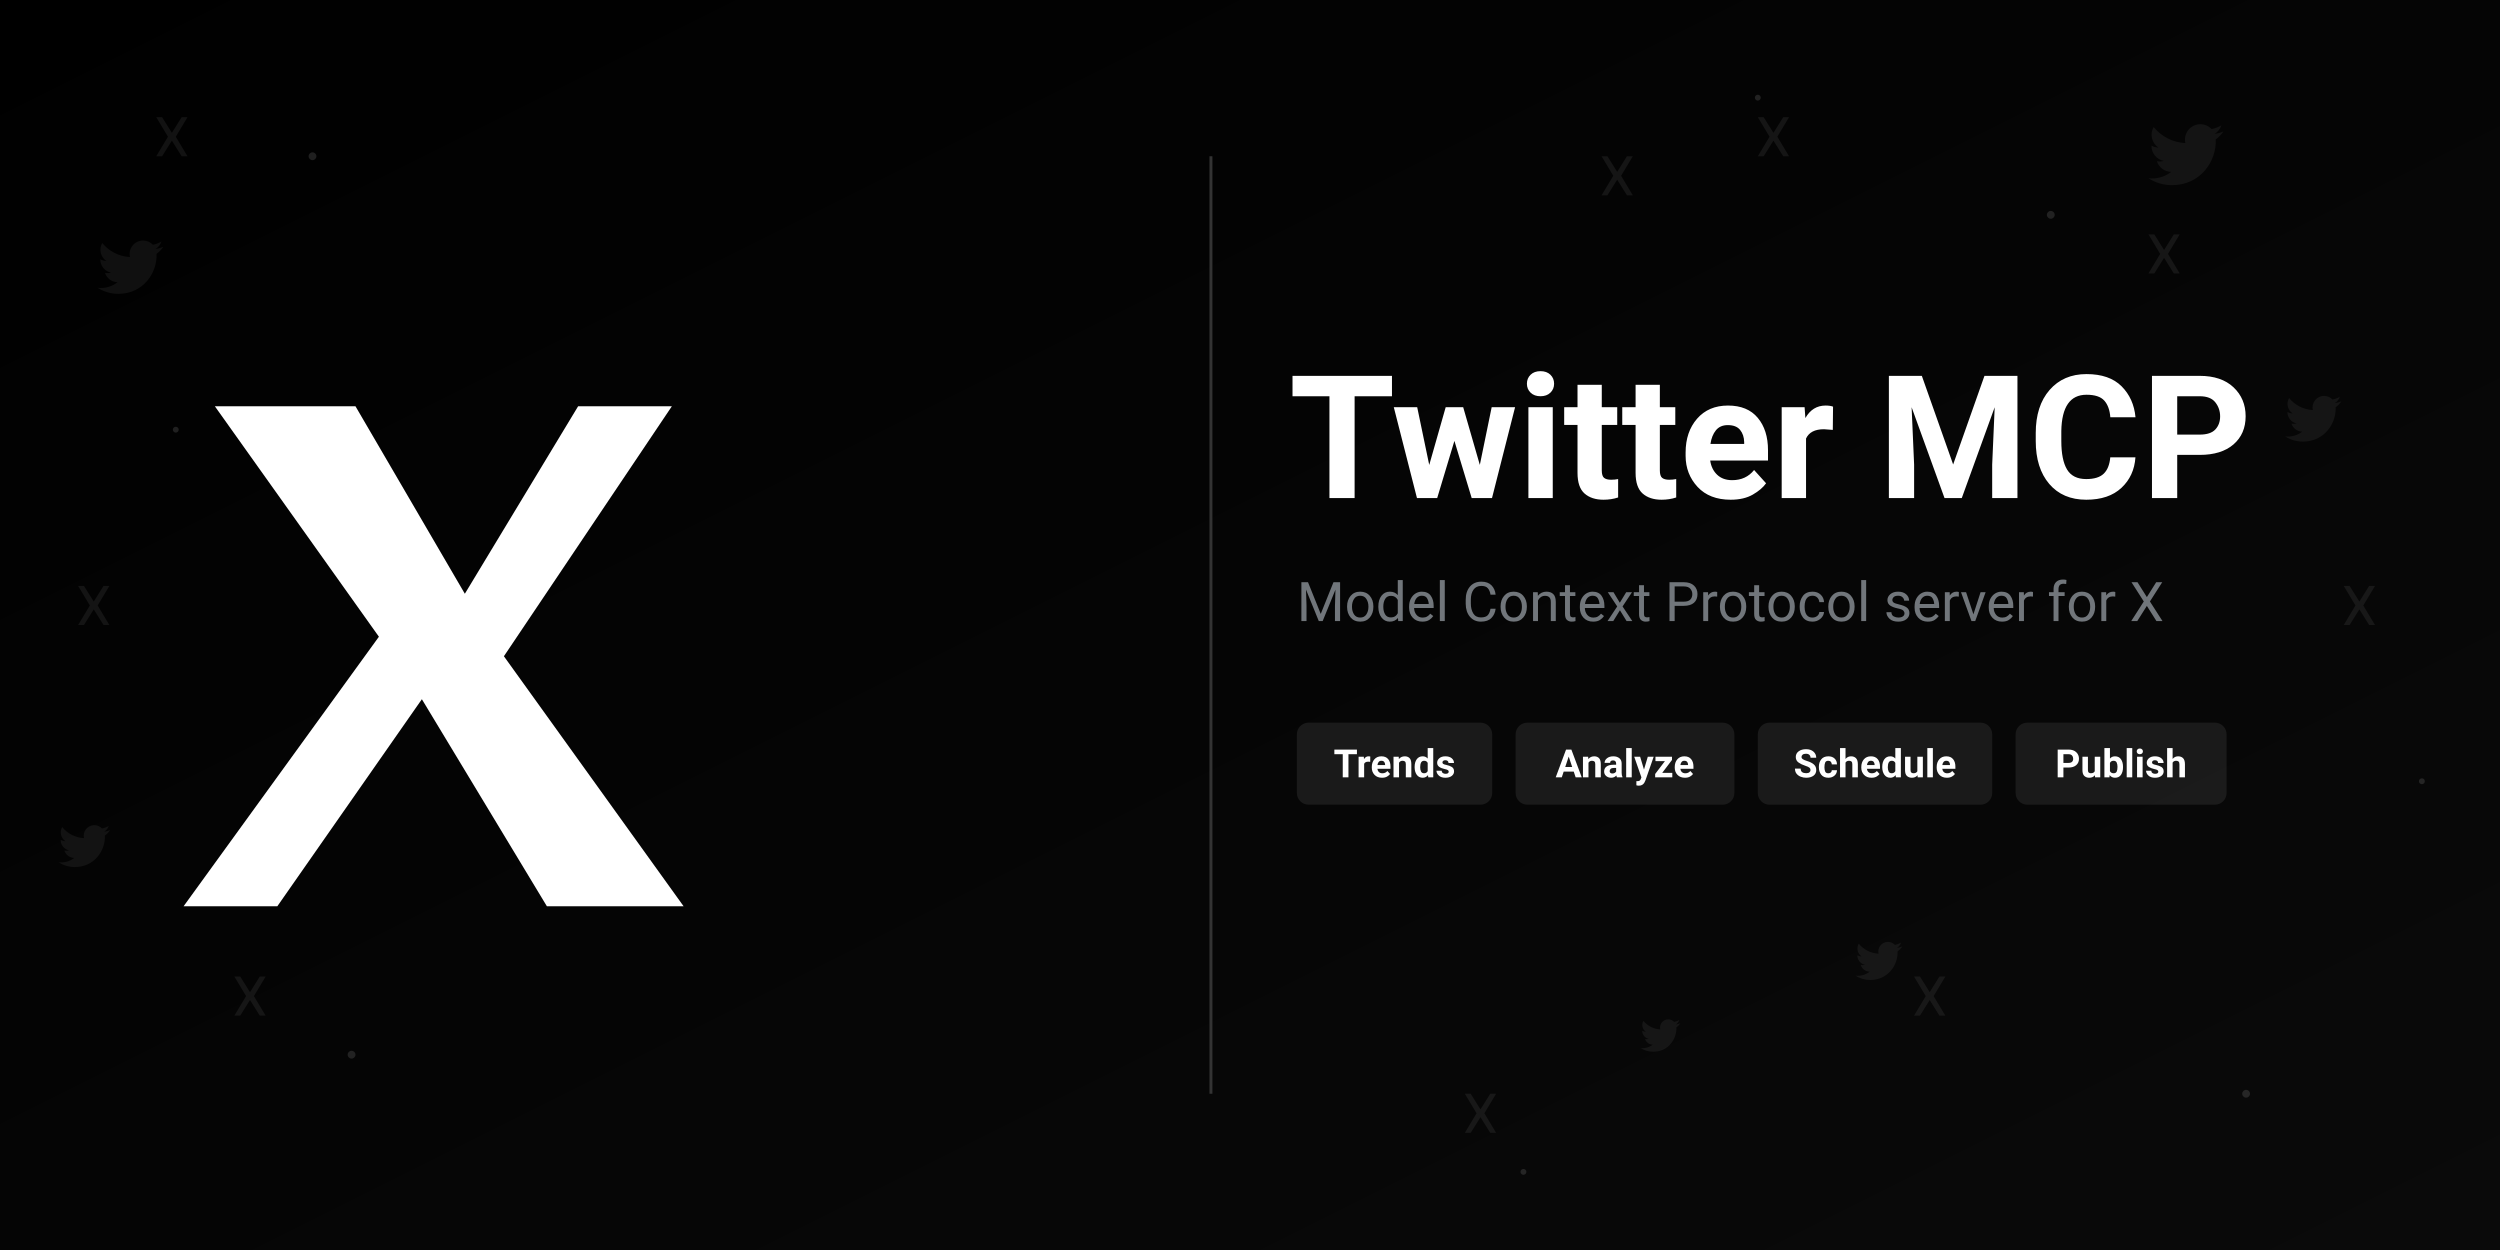
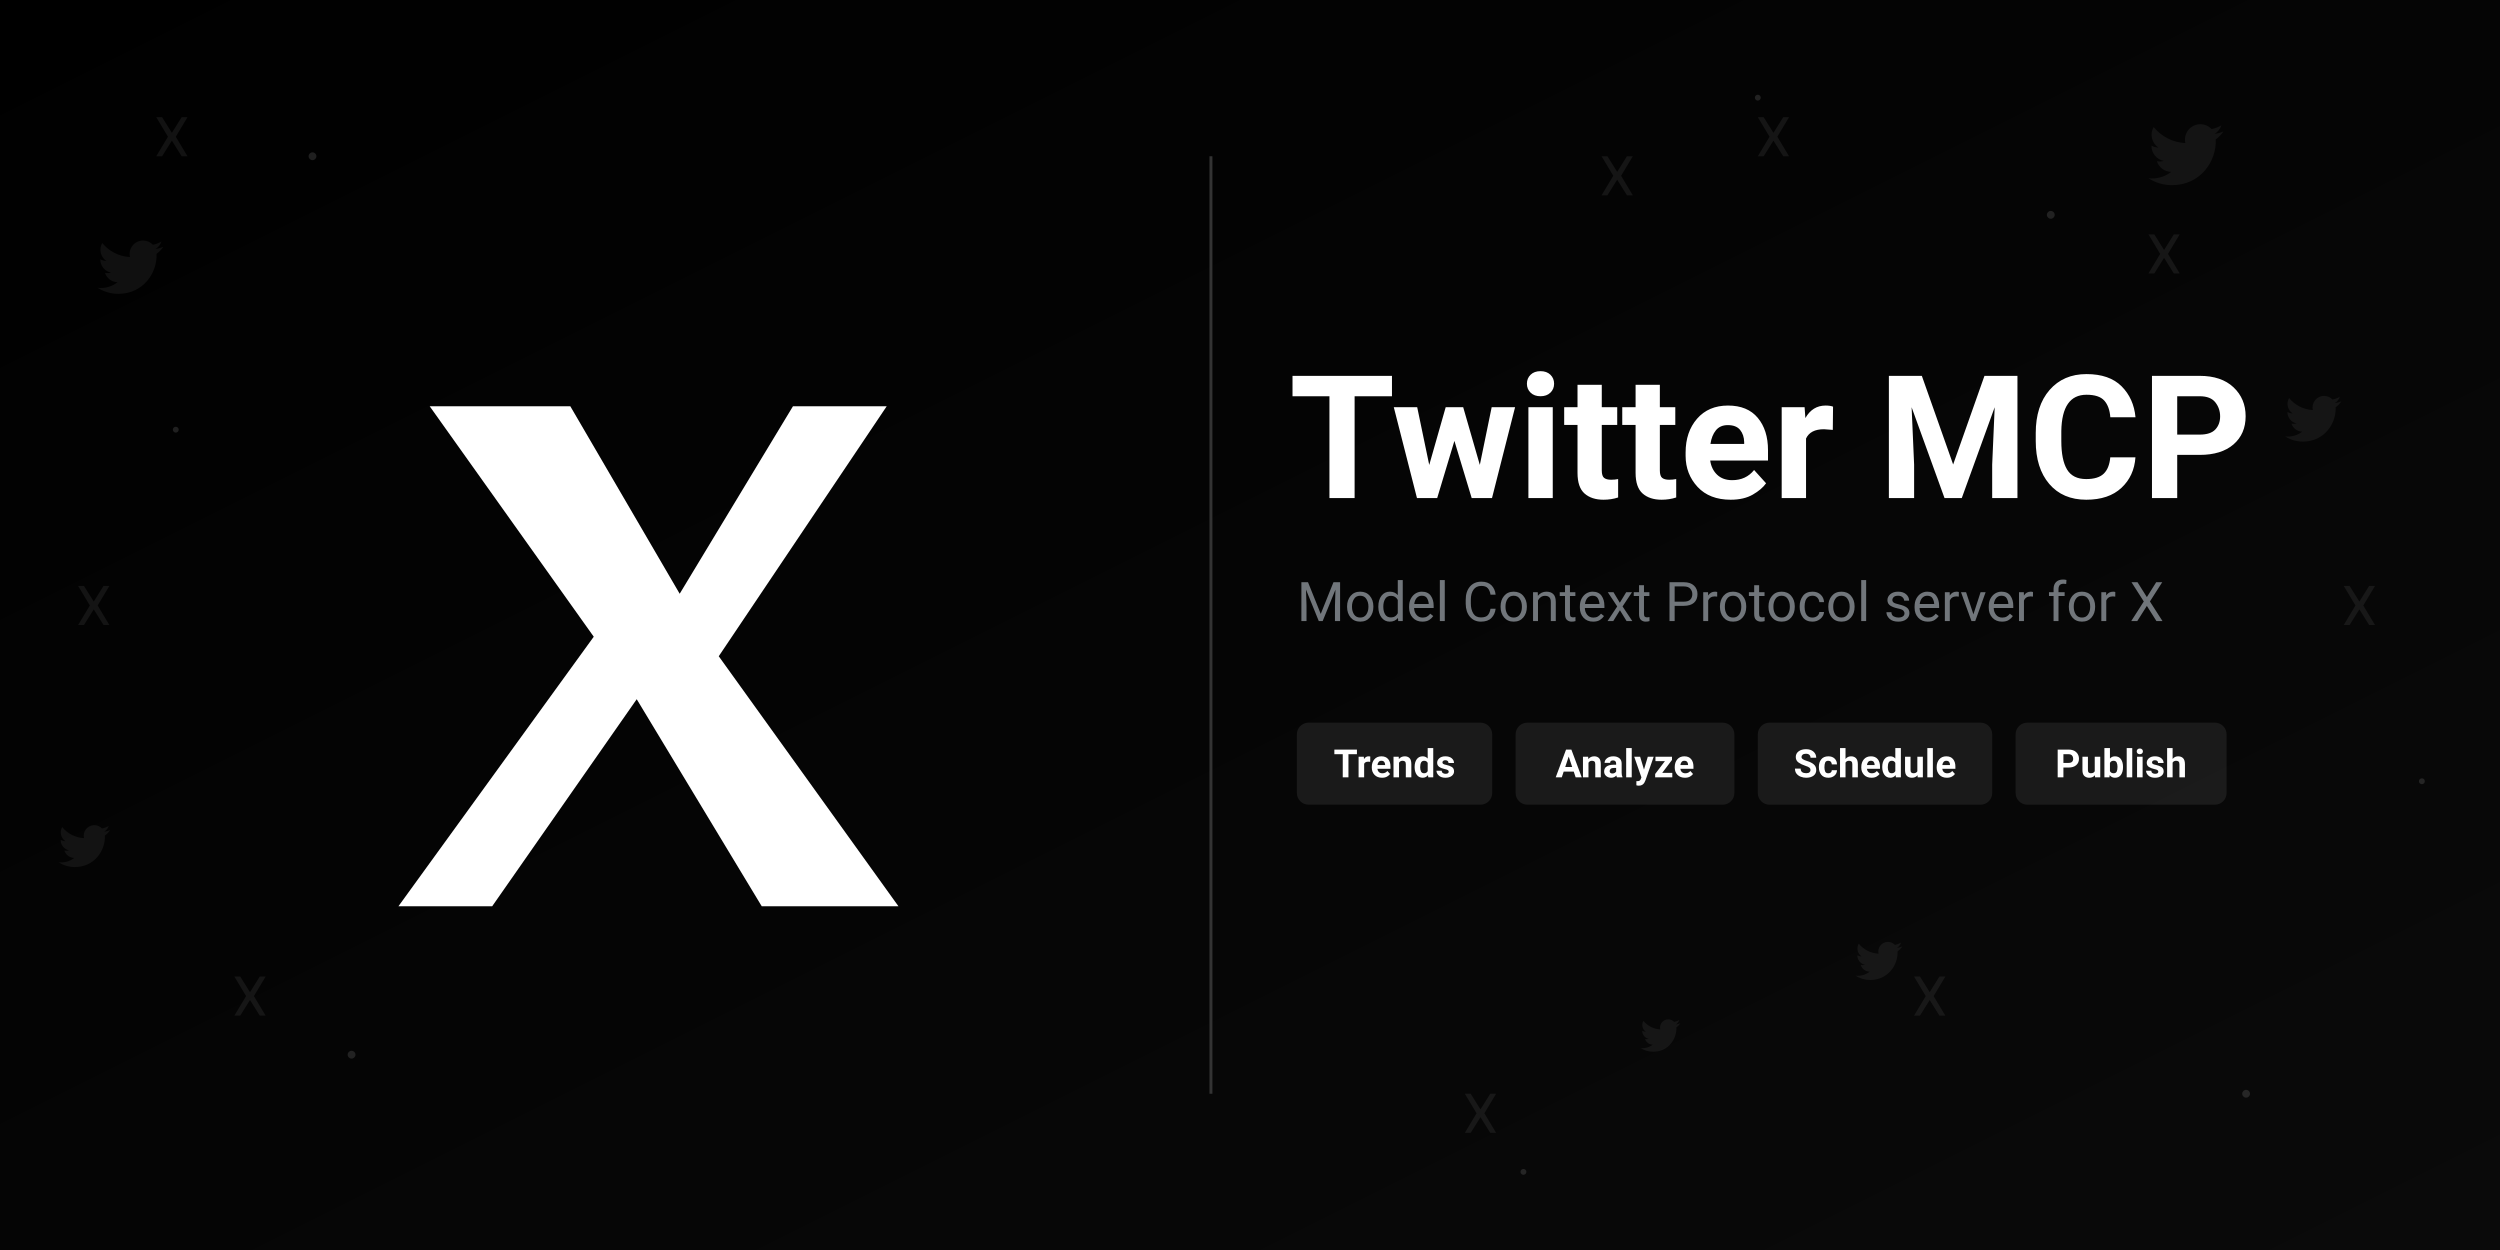
<svg xmlns="http://www.w3.org/2000/svg" viewBox="0 0 1280 640" width="1280" height="640">
  <defs>
    <linearGradient id="bgGrad" x1="0%" y1="0%" x2="100%" y2="100%">
      <stop offset="0%" style="stop-color:#000000;stop-opacity:1" />
      <stop offset="100%" style="stop-color:#0a0a0a;stop-opacity:1" />
    </linearGradient>
  </defs>
  <rect width="1280" height="640" fill="url(#bgGrad)" />
  <g fill="white" opacity="0.07">
    <path d="M80,60 L83,60 L88,68 L93,60 L96,60 L90,70 L96,80 L93,80 L88,72 L83,80 L80,80 L86,70 Z" />
    <path d="M40,300 L43,300 L48,308 L53,300 L56,300 L50,310 L56,320 L53,320 L48,312 L43,320 L40,320 L46,310 Z" />
    <path d="M120,500 L123,500 L128,508 L133,500 L136,500 L130,510 L136,520 L133,520 L128,512 L123,520 L120,520 L126,510 Z" />
    <path d="M900,60 L903,60 L908,68 L913,60 L916,60 L910,70 L916,80 L913,80 L908,72 L903,80 L900,80 L906,70 Z" />
    <path d="M1100,120 L1103,120 L1108,128 L1113,120 L1116,120 L1110,130 L1116,140 L1113,140 L1108,132 L1103,140 L1100,140 L1106,130 Z" />
    <path d="M1200,300 L1203,300 L1208,308 L1213,300 L1216,300 L1210,310 L1216,320 L1213,320 L1208,312 L1203,320 L1200,320 L1206,310 Z" />
    <path d="M980,500 L983,500 L988,508 L993,500 L996,500 L990,510 L996,520 L993,520 L988,512 L983,520 L980,520 L986,510 Z" />
    <path d="M750,560 L753,560 L758,568 L763,560 L766,560 L760,570 L766,580 L763,580 L758,572 L753,580 L750,580 L756,570 Z" />
    <path d="M820,80 L823,80 L828,88 L833,80 L836,80 L830,90 L836,100 L833,100 L828,92 L823,100 L820,100 L826,90 Z" />
  </g>
  <g fill="white" opacity="0.06">
    <path transform="translate(50, 120) scale(1.4)" d="M24 4.557c-.883.392-1.832.656-2.828.775 1.017-.609 1.798-1.574 2.165-2.724-.951.564-2.005.974-3.127 1.195-.897-.957-2.178-1.555-3.594-1.555-3.179 0-5.515 2.966-4.797 6.045-4.091-.205-7.719-2.165-10.148-5.144-1.29 2.213-.669 5.108 1.523 6.574-.806-.026-1.566-.247-2.229-.616-.054 2.281 1.581 4.415 3.949 4.89-.693.188-1.452.232-2.224.084.626 1.956 2.444 3.379 4.6 3.419-2.07 1.623-4.678 2.348-7.29 2.04 2.179 1.397 4.768 2.212 7.548 2.212 9.142 0 14.307-7.721 13.995-14.646.962-.695 1.797-1.562 2.457-2.549z" />
    <path transform="translate(30, 420) scale(1.1)" d="M24 4.557c-.883.392-1.832.656-2.828.775 1.017-.609 1.798-1.574 2.165-2.724-.951.564-2.005.974-3.127 1.195-.897-.957-2.178-1.555-3.594-1.555-3.179 0-5.515 2.966-4.797 6.045-4.091-.205-7.719-2.165-10.148-5.144-1.29 2.213-.669 5.108 1.523 6.574-.806-.026-1.566-.247-2.229-.616-.054 2.281 1.581 4.415 3.949 4.89-.693.188-1.452.232-2.224.084.626 1.956 2.444 3.379 4.6 3.419-2.07 1.623-4.678 2.348-7.29 2.04 2.179 1.397 4.768 2.212 7.548 2.212 9.142 0 14.307-7.721 13.995-14.646.962-.695 1.797-1.562 2.457-2.549z" />
    <path transform="translate(1100, 60) scale(1.6)" d="M24 4.557c-.883.392-1.832.656-2.828.775 1.017-.609 1.798-1.574 2.165-2.724-.951.564-2.005.974-3.127 1.195-.897-.957-2.178-1.555-3.594-1.555-3.179 0-5.515 2.966-4.797 6.045-4.091-.205-7.719-2.165-10.148-5.144-1.29 2.213-.669 5.108 1.523 6.574-.806-.026-1.566-.247-2.229-.616-.054 2.281 1.581 4.415 3.949 4.89-.693.188-1.452.232-2.224.084.626 1.956 2.444 3.379 4.6 3.419-2.07 1.623-4.678 2.348-7.29 2.04 2.179 1.397 4.768 2.212 7.548 2.212 9.142 0 14.307-7.721 13.995-14.646.962-.695 1.797-1.562 2.457-2.549z" />
    <path transform="translate(1170, 200) scale(1.2)" d="M24 4.557c-.883.392-1.832.656-2.828.775 1.017-.609 1.798-1.574 2.165-2.724-.951.564-2.005.974-3.127 1.195-.897-.957-2.178-1.555-3.594-1.555-3.179 0-5.515 2.966-4.797 6.045-4.091-.205-7.719-2.165-10.148-5.144-1.29 2.213-.669 5.108 1.523 6.574-.806-.026-1.566-.247-2.229-.616-.054 2.281 1.581 4.415 3.949 4.89-.693.188-1.452.232-2.224.084.626 1.956 2.444 3.379 4.6 3.419-2.07 1.623-4.678 2.348-7.29 2.04 2.179 1.397 4.768 2.212 7.548 2.212 9.142 0 14.307-7.721 13.995-14.646.962-.695 1.797-1.562 2.457-2.549z" />
    <path transform="translate(950, 480) scale(1.0)" d="M24 4.557c-.883.392-1.832.656-2.828.775 1.017-.609 1.798-1.574 2.165-2.724-.951.564-2.005.974-3.127 1.195-.897-.957-2.178-1.555-3.594-1.555-3.179 0-5.515 2.966-4.797 6.045-4.091-.205-7.719-2.165-10.148-5.144-1.29 2.213-.669 5.108 1.523 6.574-.806-.026-1.566-.247-2.229-.616-.054 2.281 1.581 4.415 3.949 4.89-.693.188-1.452.232-2.224.084.626 1.956 2.444 3.379 4.6 3.419-2.07 1.623-4.678 2.348-7.29 2.04 2.179 1.397 4.768 2.212 7.548 2.212 9.142 0 14.307-7.721 13.995-14.646.962-.695 1.797-1.562 2.457-2.549z" />
    <path transform="translate(840, 520) scale(0.85)" d="M24 4.557c-.883.392-1.832.656-2.828.775 1.017-.609 1.798-1.574 2.165-2.724-.951.564-2.005.974-3.127 1.195-.897-.957-2.178-1.555-3.594-1.555-3.179 0-5.515 2.966-4.797 6.045-4.091-.205-7.719-2.165-10.148-5.144-1.29 2.213-.669 5.108 1.523 6.574-.806-.026-1.566-.247-2.229-.616-.054 2.281 1.581 4.415 3.949 4.89-.693.188-1.452.232-2.224.084.626 1.956 2.444 3.379 4.6 3.419-2.07 1.623-4.678 2.348-7.29 2.04 2.179 1.397 4.768 2.212 7.548 2.212 9.142 0 14.307-7.721 13.995-14.646.962-.695 1.797-1.562 2.457-2.549z" />
  </g>
  <g fill="white" opacity="0.12">
    <circle cx="160" cy="80" r="2" />
    <circle cx="90" cy="220" r="1.5" />
    <circle cx="180" cy="540" r="2" />
    <circle cx="900" cy="50" r="1.5" />
    <circle cx="1050" cy="110" r="2" />
    <circle cx="1240" cy="400" r="1.5" />
    <circle cx="1150" cy="560" r="2" />
    <circle cx="780" cy="600" r="1.5" />
  </g>
-   <g transform="translate(200, 320)">
+   <g transform="translate(310, 320)">
    <path d="M-90,-112 L-18,-112 L38,-16 L96,-112 L144,-112 L58,16 L150,144 L80,144 L16,38 L-58,144 L-106,144 L-6,6 L-90,-112 Z" fill="white" />
  </g>
  <line x1="620" y1="80" x2="620" y2="560" stroke="#333333" stroke-width="1.5" />
  <text x="660" y="255" font-family="system-ui, -apple-system, 'Segoe UI', Roboto, sans-serif" font-size="88" font-weight="700" fill="#ffffff">Twitter MCP</text>
  <text x="664" y="318" font-family="system-ui, -apple-system, 'Segoe UI', Roboto, sans-serif" font-size="28" font-weight="400" fill="#71767b">Model Context Protocol server for X</text>
  <rect x="664" y="370" width="100" height="42" rx="6" fill="#ffffff" opacity="0.08" />
  <text x="714" y="398" font-family="system-ui, -apple-system, 'Segoe UI', Roboto, sans-serif" font-size="20" font-weight="600" fill="#ffffff" text-anchor="middle">Trends</text>
  <rect x="776" y="370" width="112" height="42" rx="6" fill="#ffffff" opacity="0.08" />
  <text x="832" y="398" font-family="system-ui, -apple-system, 'Segoe UI', Roboto, sans-serif" font-size="20" font-weight="600" fill="#ffffff" text-anchor="middle">Analyze</text>
  <rect x="900" y="370" width="120" height="42" rx="6" fill="#ffffff" opacity="0.08" />
  <text x="960" y="398" font-family="system-ui, -apple-system, 'Segoe UI', Roboto, sans-serif" font-size="20" font-weight="600" fill="#ffffff" text-anchor="middle">Schedule</text>
  <rect x="1032" y="370" width="108" height="42" rx="6" fill="#ffffff" opacity="0.08" />
  <text x="1086" y="398" font-family="system-ui, -apple-system, 'Segoe UI', Roboto, sans-serif" font-size="20" font-weight="600" fill="#ffffff" text-anchor="middle">Publish</text>
</svg>
